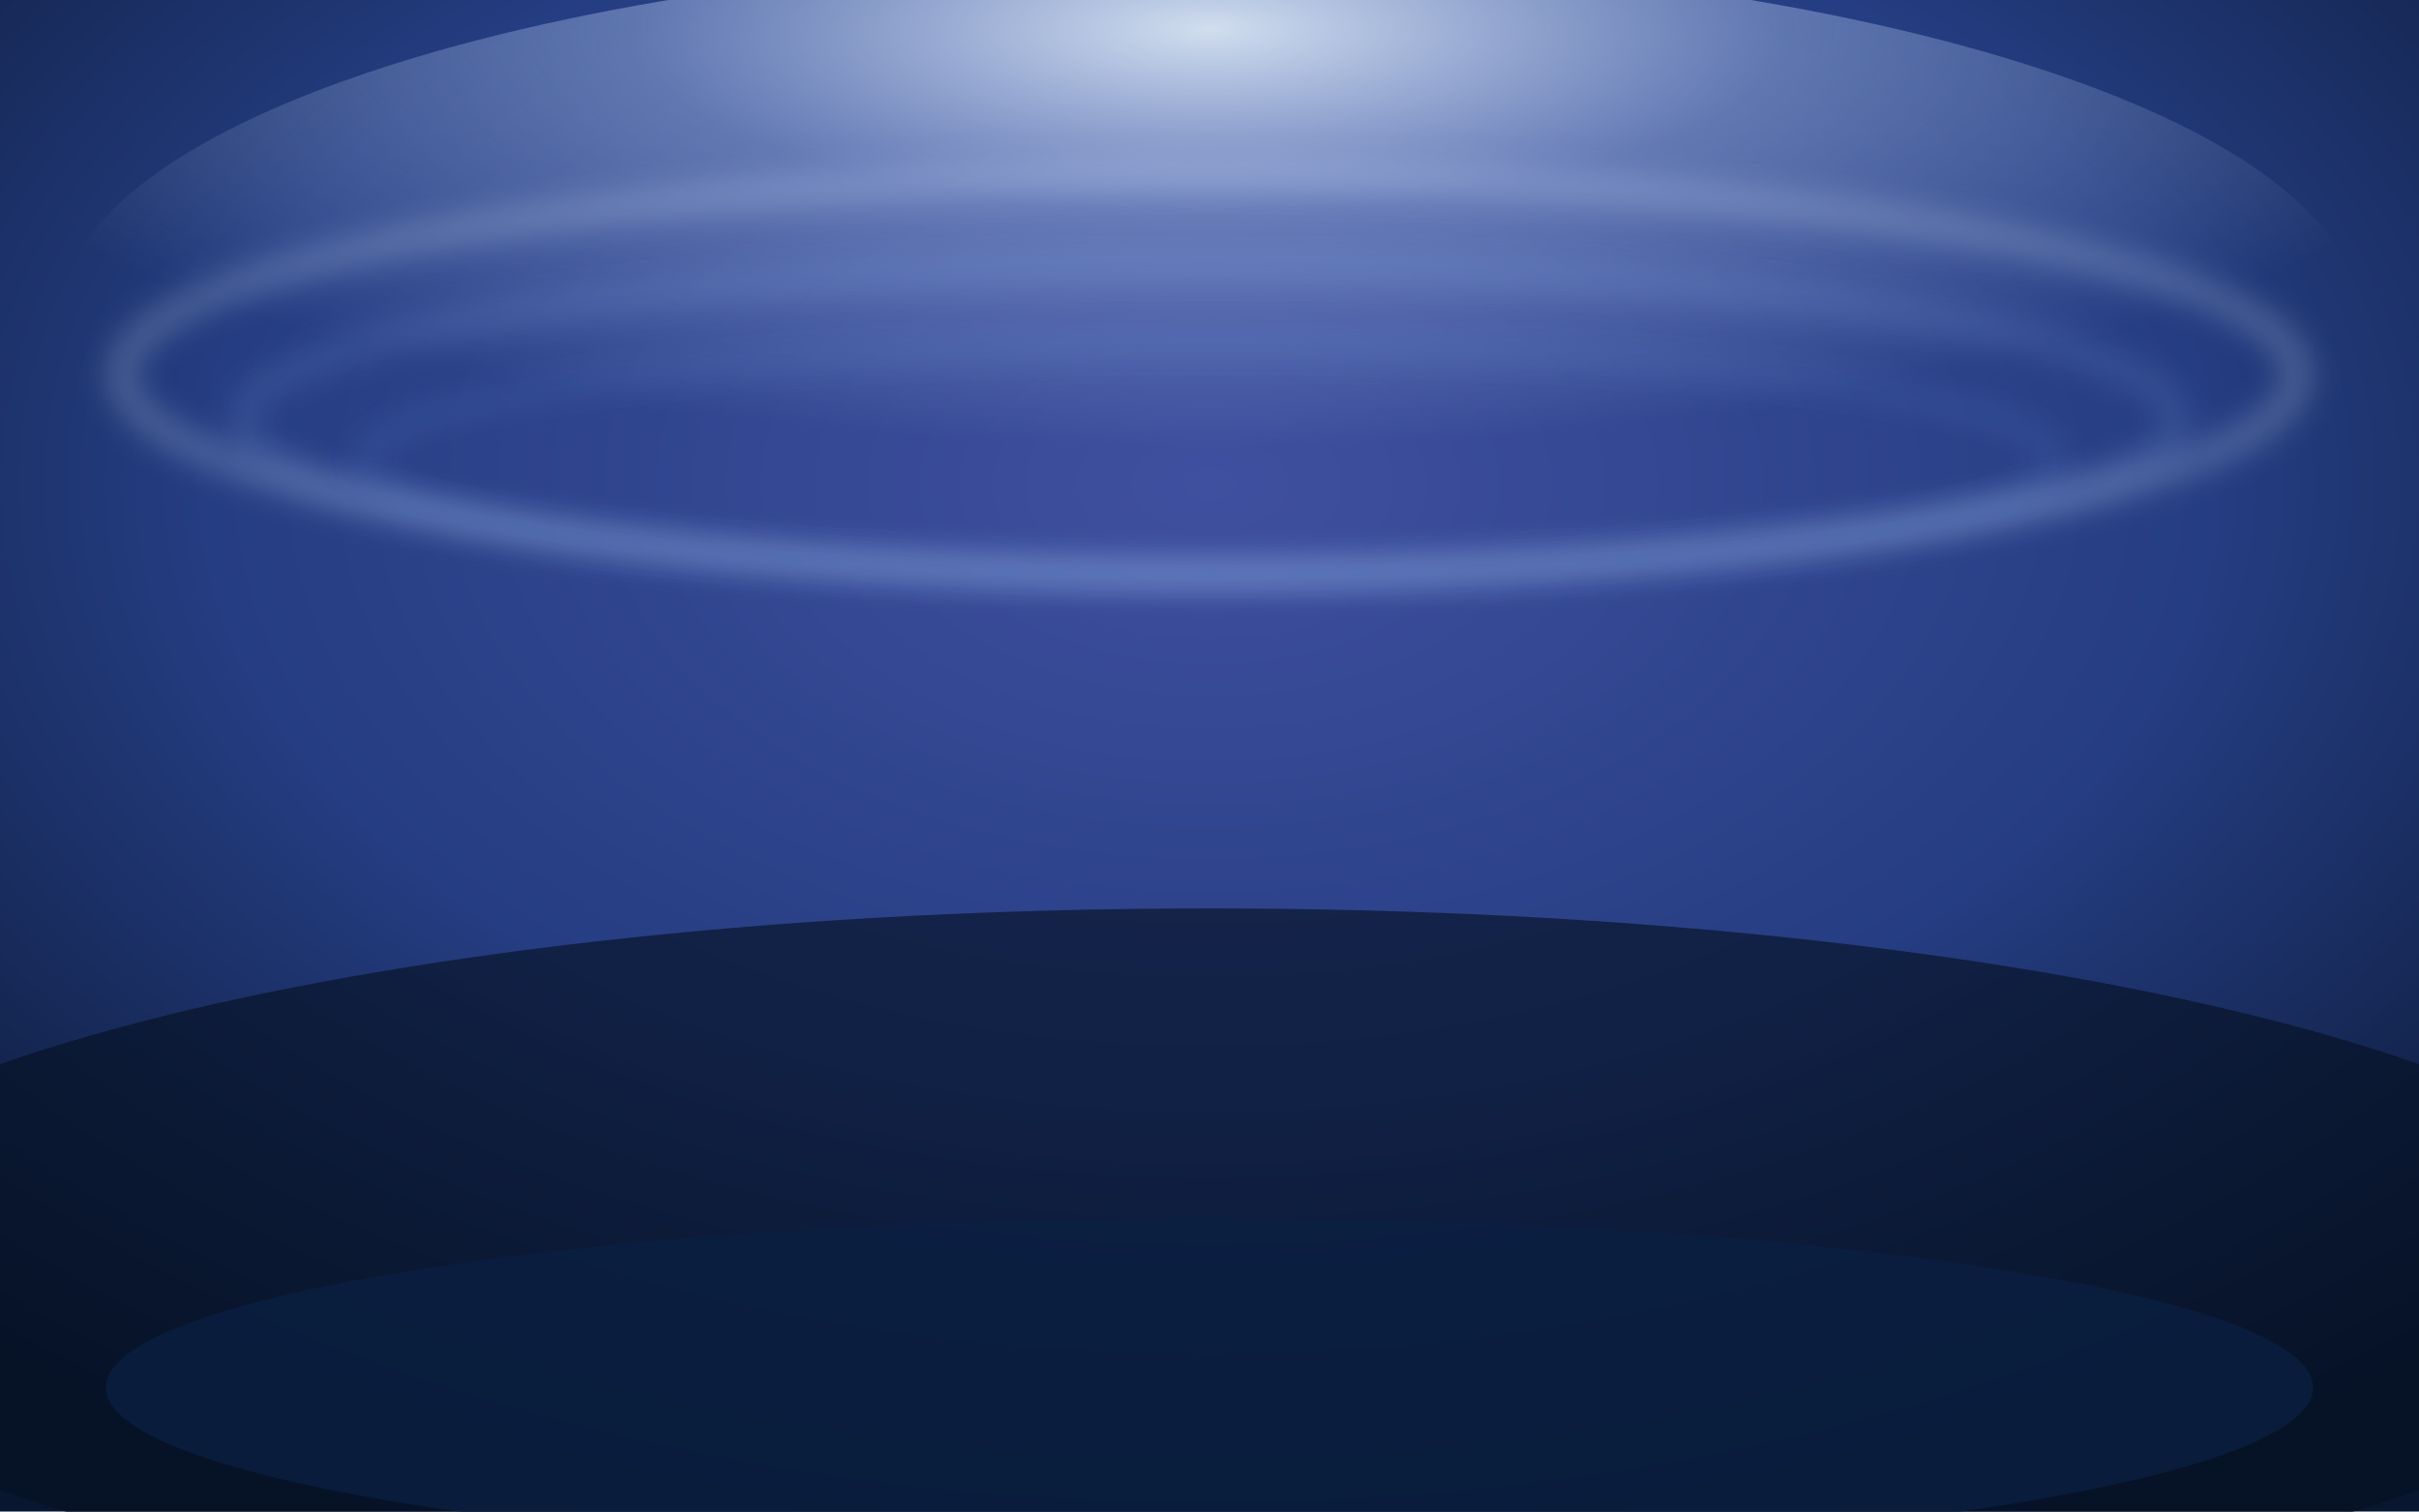
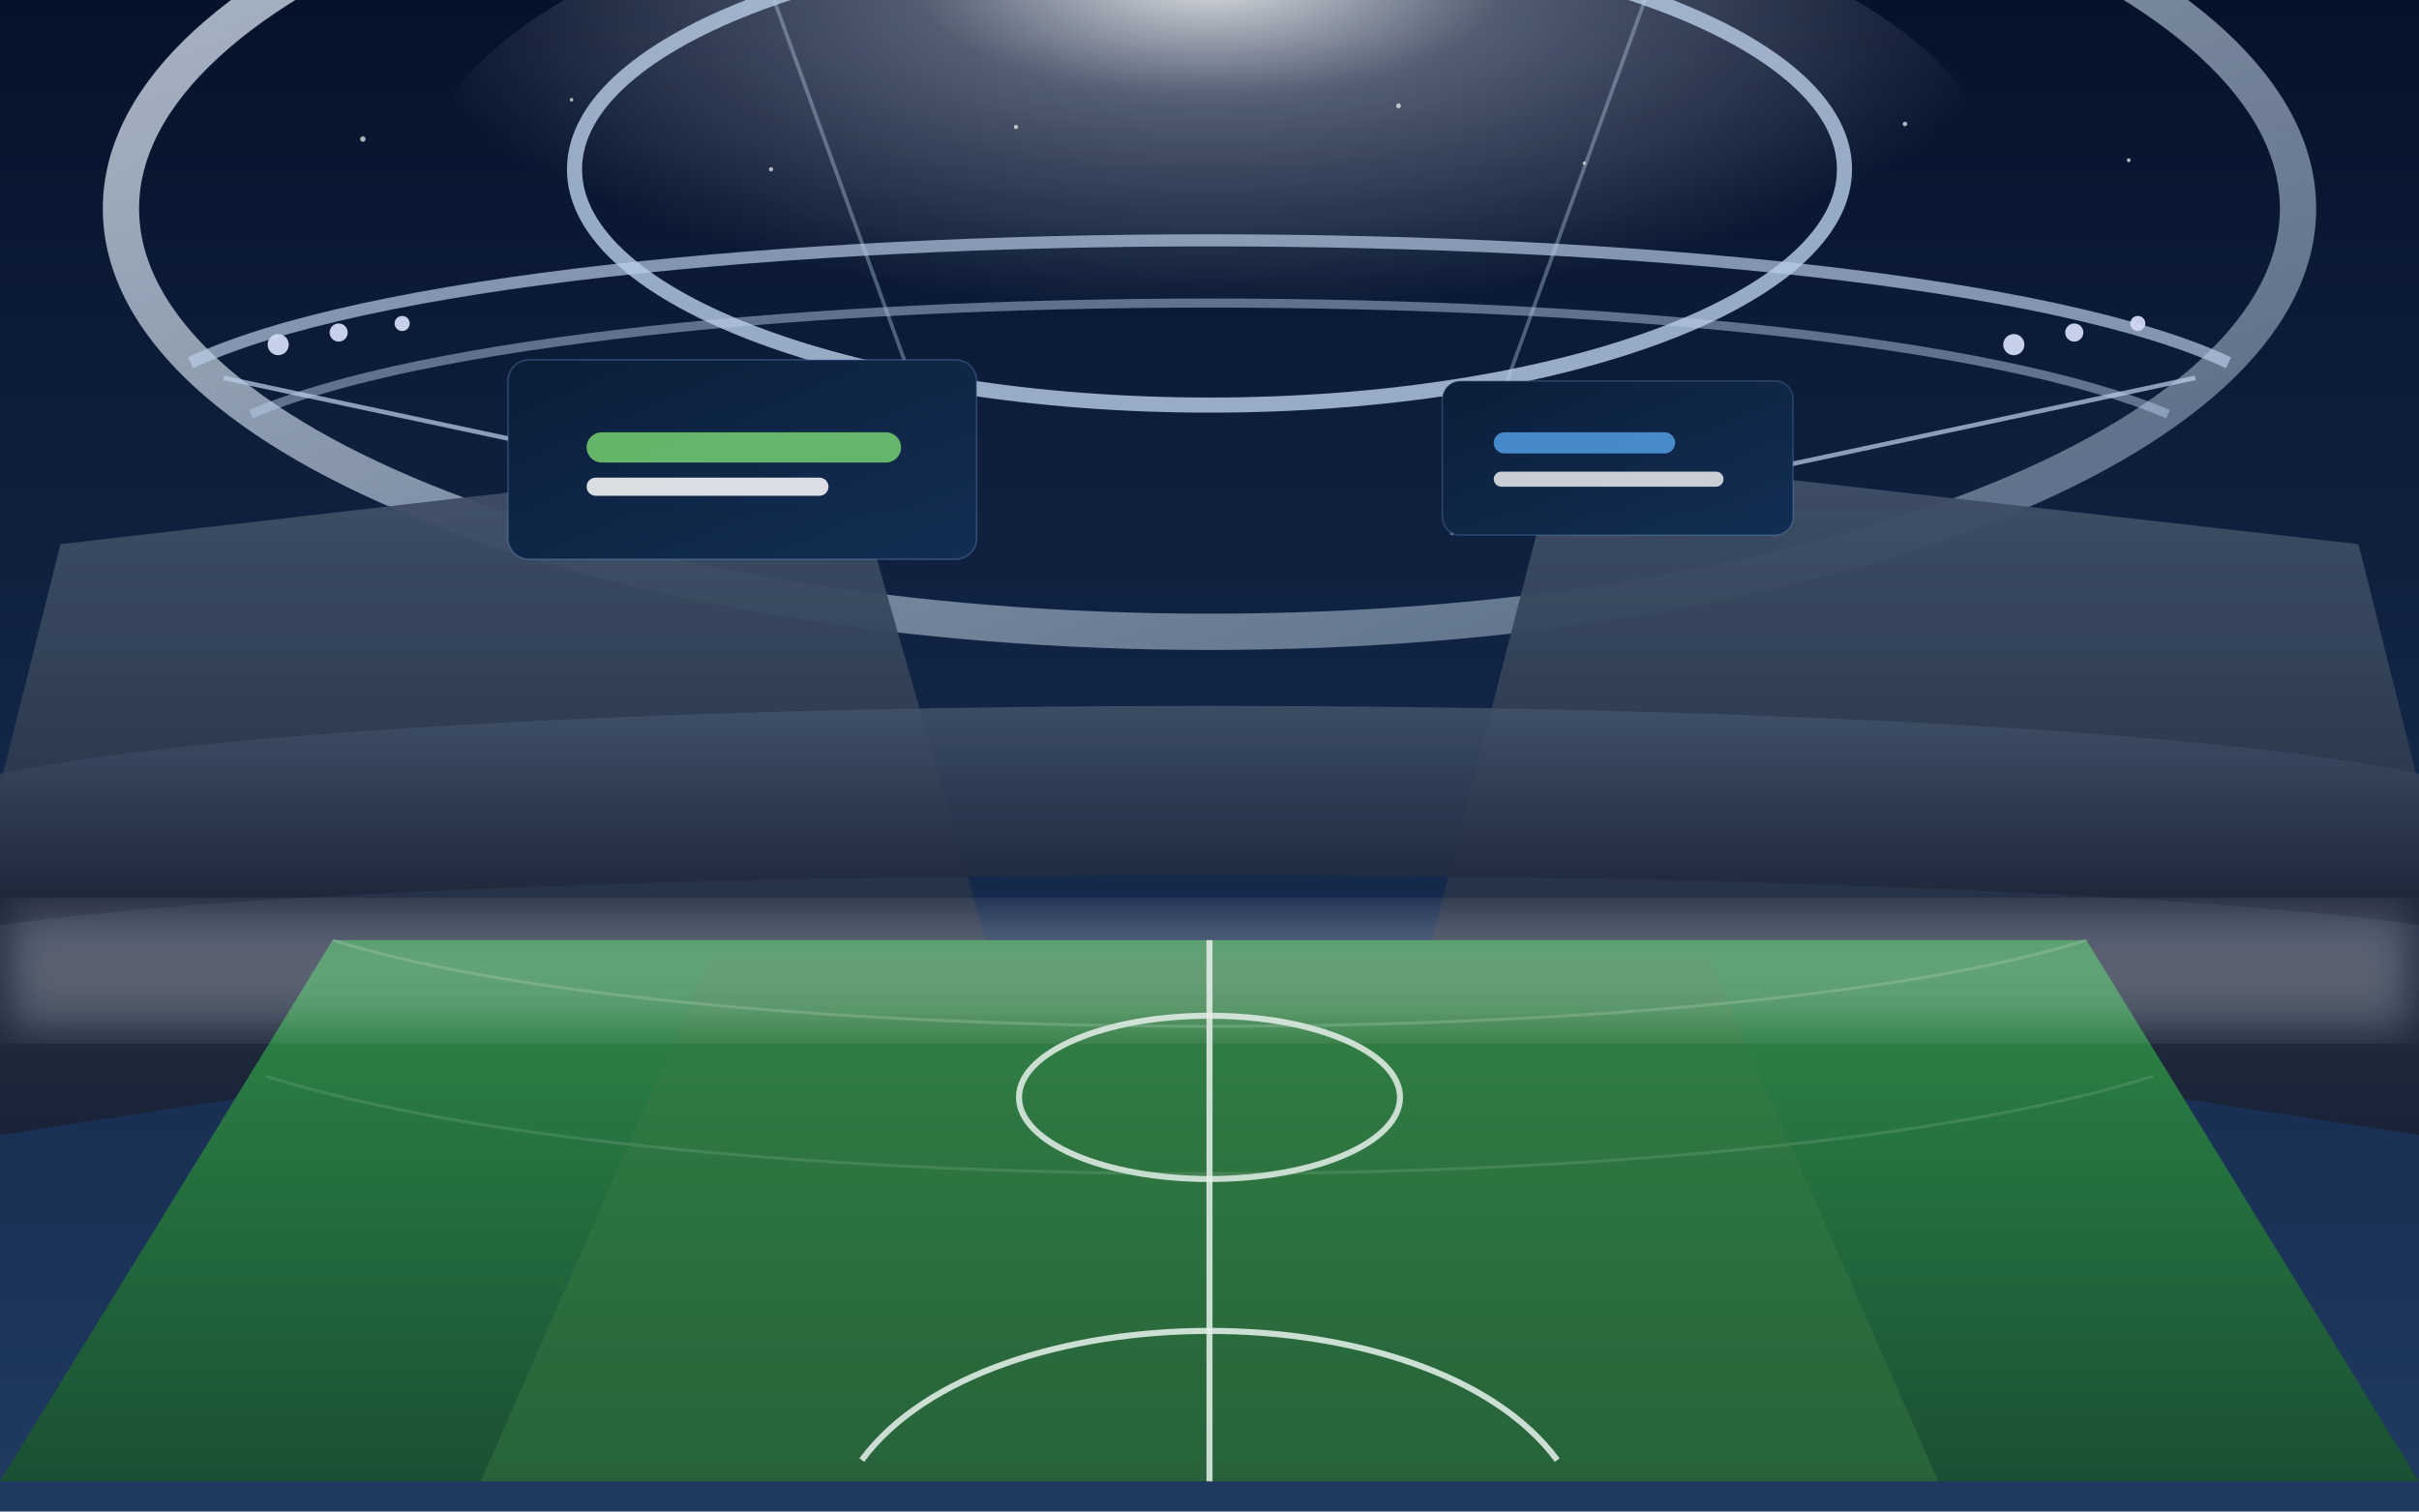
- <svg xmlns="http://www.w3.org/2000/svg" viewBox="0 0 1600 1000">
+ <svg xmlns="http://www.w3.org/2000/svg" viewBox="0 0 1600 1000" fill="none">
  <defs>
-     <radialGradient id="bg" cx="50%" cy="32%" r="76%">
-       <stop offset="0%" stop-color="#4050a0" />
-       <stop offset="54%" stop-color="#253d82" />
-       <stop offset="100%" stop-color="#08162f" />
+     <linearGradient id="night4-sky" x1="0" y1="0" x2="0" y2="1">
+       <stop offset="0%" stop-color="#06122b" />
+       <stop offset="100%" stop-color="#203a62" />
+     </linearGradient>
+     <radialGradient id="night4-sun" cx="50%" cy="18%" r="52%">
+       <stop offset="0%" stop-color="#ffffff" stop-opacity="0.95" />
+       <stop offset="36%" stop-color="#edf4ff" stop-opacity="0.36" />
+       <stop offset="100%" stop-color="#edf4ff" stop-opacity="0" />
    </radialGradient>
-     <radialGradient id="halo" cx="50%" cy="10%" r="58%">
-       <stop offset="0%" stop-color="#ecf7ff" stop-opacity="0.86" />
-       <stop offset="44%" stop-color="#c7dcff" stop-opacity="0.35" />
-       <stop offset="100%" stop-color="#c7dcff" stop-opacity="0" />
-     </radialGradient>
-     <filter id="blur">
-       <feGaussianBlur stdDeviation="11" />
+     <linearGradient id="night4-crowd" x1="0" y1="0" x2="0" y2="1">
+       <stop offset="0%" stop-color="#45556d" />
+       <stop offset="100%" stop-color="#182030" />
+     </linearGradient>
+     <linearGradient id="night4-turf" x1="0" y1="0" x2="0" y2="1">
+       <stop offset="0%" stop-color="#2f8f48" />
+       <stop offset="100%" stop-color="#1a522f" />
+     </linearGradient>
+     <linearGradient id="night4-roof" x1="0" y1="0" x2="1" y2="1">
+       <stop offset="0%" stop-color="#d8e4ef" stop-opacity="0.92" />
+       <stop offset="100%" stop-color="#6b7f99" stop-opacity="0.82" />
+     </linearGradient>
+     <linearGradient id="night4-board" x1="0" y1="0" x2="1" y2="1">
+       <stop offset="0%" stop-color="#0b1f39" />
+       <stop offset="100%" stop-color="#132f55" />
+     </linearGradient>
+     <filter id="night4-blur" x="-10%" y="-10%" width="120%" height="120%">
+       <feGaussianBlur stdDeviation="18" />
    </filter>
  </defs>
-   <rect width="1600" height="1000" fill="url(#bg)" />
-   <ellipse cx="800" cy="210" rx="760" ry="238" fill="url(#halo)" />
-   <ellipse cx="800" cy="248" rx="720" ry="132" fill="none" stroke="#daeaff" stroke-opacity="0.52" stroke-width="8" filter="url(#blur)" />
-   <ellipse cx="800" cy="278" rx="640" ry="102" fill="none" stroke="#9dcaff" stroke-opacity="0.4" stroke-width="6" filter="url(#blur)" />
-   <ellipse cx="800" cy="305" rx="560" ry="76" fill="none" stroke="#71b7ff" stroke-opacity="0.32" stroke-width="5" filter="url(#blur)" />
-   <ellipse cx="800" cy="845" rx="980" ry="244" fill="#061022" fill-opacity="0.63" />
-   <ellipse cx="800" cy="918" rx="730" ry="112" fill="#0a1f42" fill-opacity="0.74" />
+   <rect width="1600" height="1000" fill="url(#night4-sky)" />
+   <ellipse cx="800" cy="120" rx="520" ry="210" fill="url(#night4-sun)" />
+   <g opacity="0.72">
+     <circle cx="240" cy="92" r="1.8" fill="#fff" />
+     <circle cx="378" cy="66" r="1.2" fill="#fff" />
+     <circle cx="510" cy="112" r="1.4" fill="#fff" />
+     <circle cx="672" cy="84" r="1.4" fill="#fff" />
+     <circle cx="925" cy="70" r="1.6" fill="#fff" />
+     <circle cx="1048" cy="108" r="1.2" fill="#fff" />
+     <circle cx="1260" cy="82" r="1.5" fill="#fff" />
+     <circle cx="1408" cy="106" r="1.3" fill="#fff" />
+   </g>
+   <ellipse cx="800" cy="138" rx="720" ry="280" fill="none" stroke="url(#night4-roof)" stroke-width="24" opacity="0.98" />
+   <ellipse cx="800" cy="112" rx="420" ry="156" fill="none" stroke="#cadef8" stroke-width="10" opacity="0.8" />
+   <path d="M126 240 C356 132 1244 132 1474 240" stroke="#cadef8" stroke-width="8" opacity="0.68" />
+   <path d="M166 274 C394 176 1206 176 1434 274" stroke="#cadef8" stroke-width="6" opacity="0.48" />
+   <g opacity="0.72">
+     <path d="M148 250 L626 352" stroke="#cadef8" stroke-width="3" />
+     <path d="M1452 250 L974 352" stroke="#cadef8" stroke-width="3" />
+     <path d="M512 0 L640 354" stroke="#cadef8" stroke-width="2.5" opacity="0.52" />
+     <path d="M1088 0 L960 354" stroke="#cadef8" stroke-width="2.5" opacity="0.52" />
+   </g>
+   <polygon points="40,360 560,300 660,650 -60,760" fill="url(#night4-crowd)" opacity="0.95" />
+   <polygon points="1030,300 1560,360 1660,760 940,650" fill="url(#night4-crowd)" opacity="0.95" />
+   <path d="M0 512 C280 452, 1320 452, 1600 512 L1600 612 C1290 568, 310 568, 0 612 Z" fill="url(#night4-crowd)" opacity="0.88" />
+   <rect x="336" y="238" width="310" height="132" rx="14" fill="url(#night4-board)" stroke="#8bbcff" stroke-opacity="0.28" />
+   <rect x="954" y="252" width="232" height="102" rx="12" fill="url(#night4-board)" stroke="#8bbcff" stroke-opacity="0.24" />
+   <rect x="388" y="286" width="208" height="20" rx="10" fill="#84ea78" opacity="0.8" />
+   <rect x="388" y="316" width="160" height="12" rx="6" fill="#ffffff" opacity="0.92" />
+   <rect x="988" y="286" width="120" height="14" rx="7" fill="#5eb4ff" opacity="0.78" />
+   <rect x="988" y="312" width="152" height="10" rx="5" fill="#ffffff" opacity="0.84" />
+   <path d="M220 622 L1380 622 L1600 980 L0 980 Z" fill="url(#night4-turf)" />
+   <path d="M470 634 L1130 634 L1282 980 L318 980 Z" fill="#3c7f42" opacity="0.44" />
+   <path d="M800 622 L800 980" stroke="#f3fff3" stroke-width="4" opacity="0.86" />
+   <ellipse cx="800" cy="726" rx="126" ry="54" stroke="#f3fff3" stroke-width="4" opacity="0.86" />
+   <path d="M570 966 C654 852, 946 852, 1030 966" stroke="#f3fff3" stroke-width="4" opacity="0.88" />
+   <path d="M220 622 C462 698, 1138 698, 1380 622" stroke="#c9e6c9" stroke-width="2" opacity="0.24" />
+   <path d="M176 712 C448 798, 1152 798, 1424 712" stroke="#c9e6c9" stroke-width="2" opacity="0.16" />
+   <g opacity="0.28">
+     <rect x="0" y="602" width="1600" height="80" fill="#ffffff" filter="url(#night4-blur)" />
+   </g>
+   <g fill="#dfe8ff" opacity="0.96">
+     <circle cx="184" cy="228" r="7" />
+     <circle cx="224" cy="220" r="6" />
+     <circle cx="266" cy="214" r="5" />
+     <circle cx="1332" cy="228" r="7" />
+     <circle cx="1372" cy="220" r="6" />
+     <circle cx="1414" cy="214" r="5" />
+   </g>
+   <rect x="0" y="0" width="1600" height="1000" fill="url(#night4-sky)" opacity="0.08" />
</svg>
